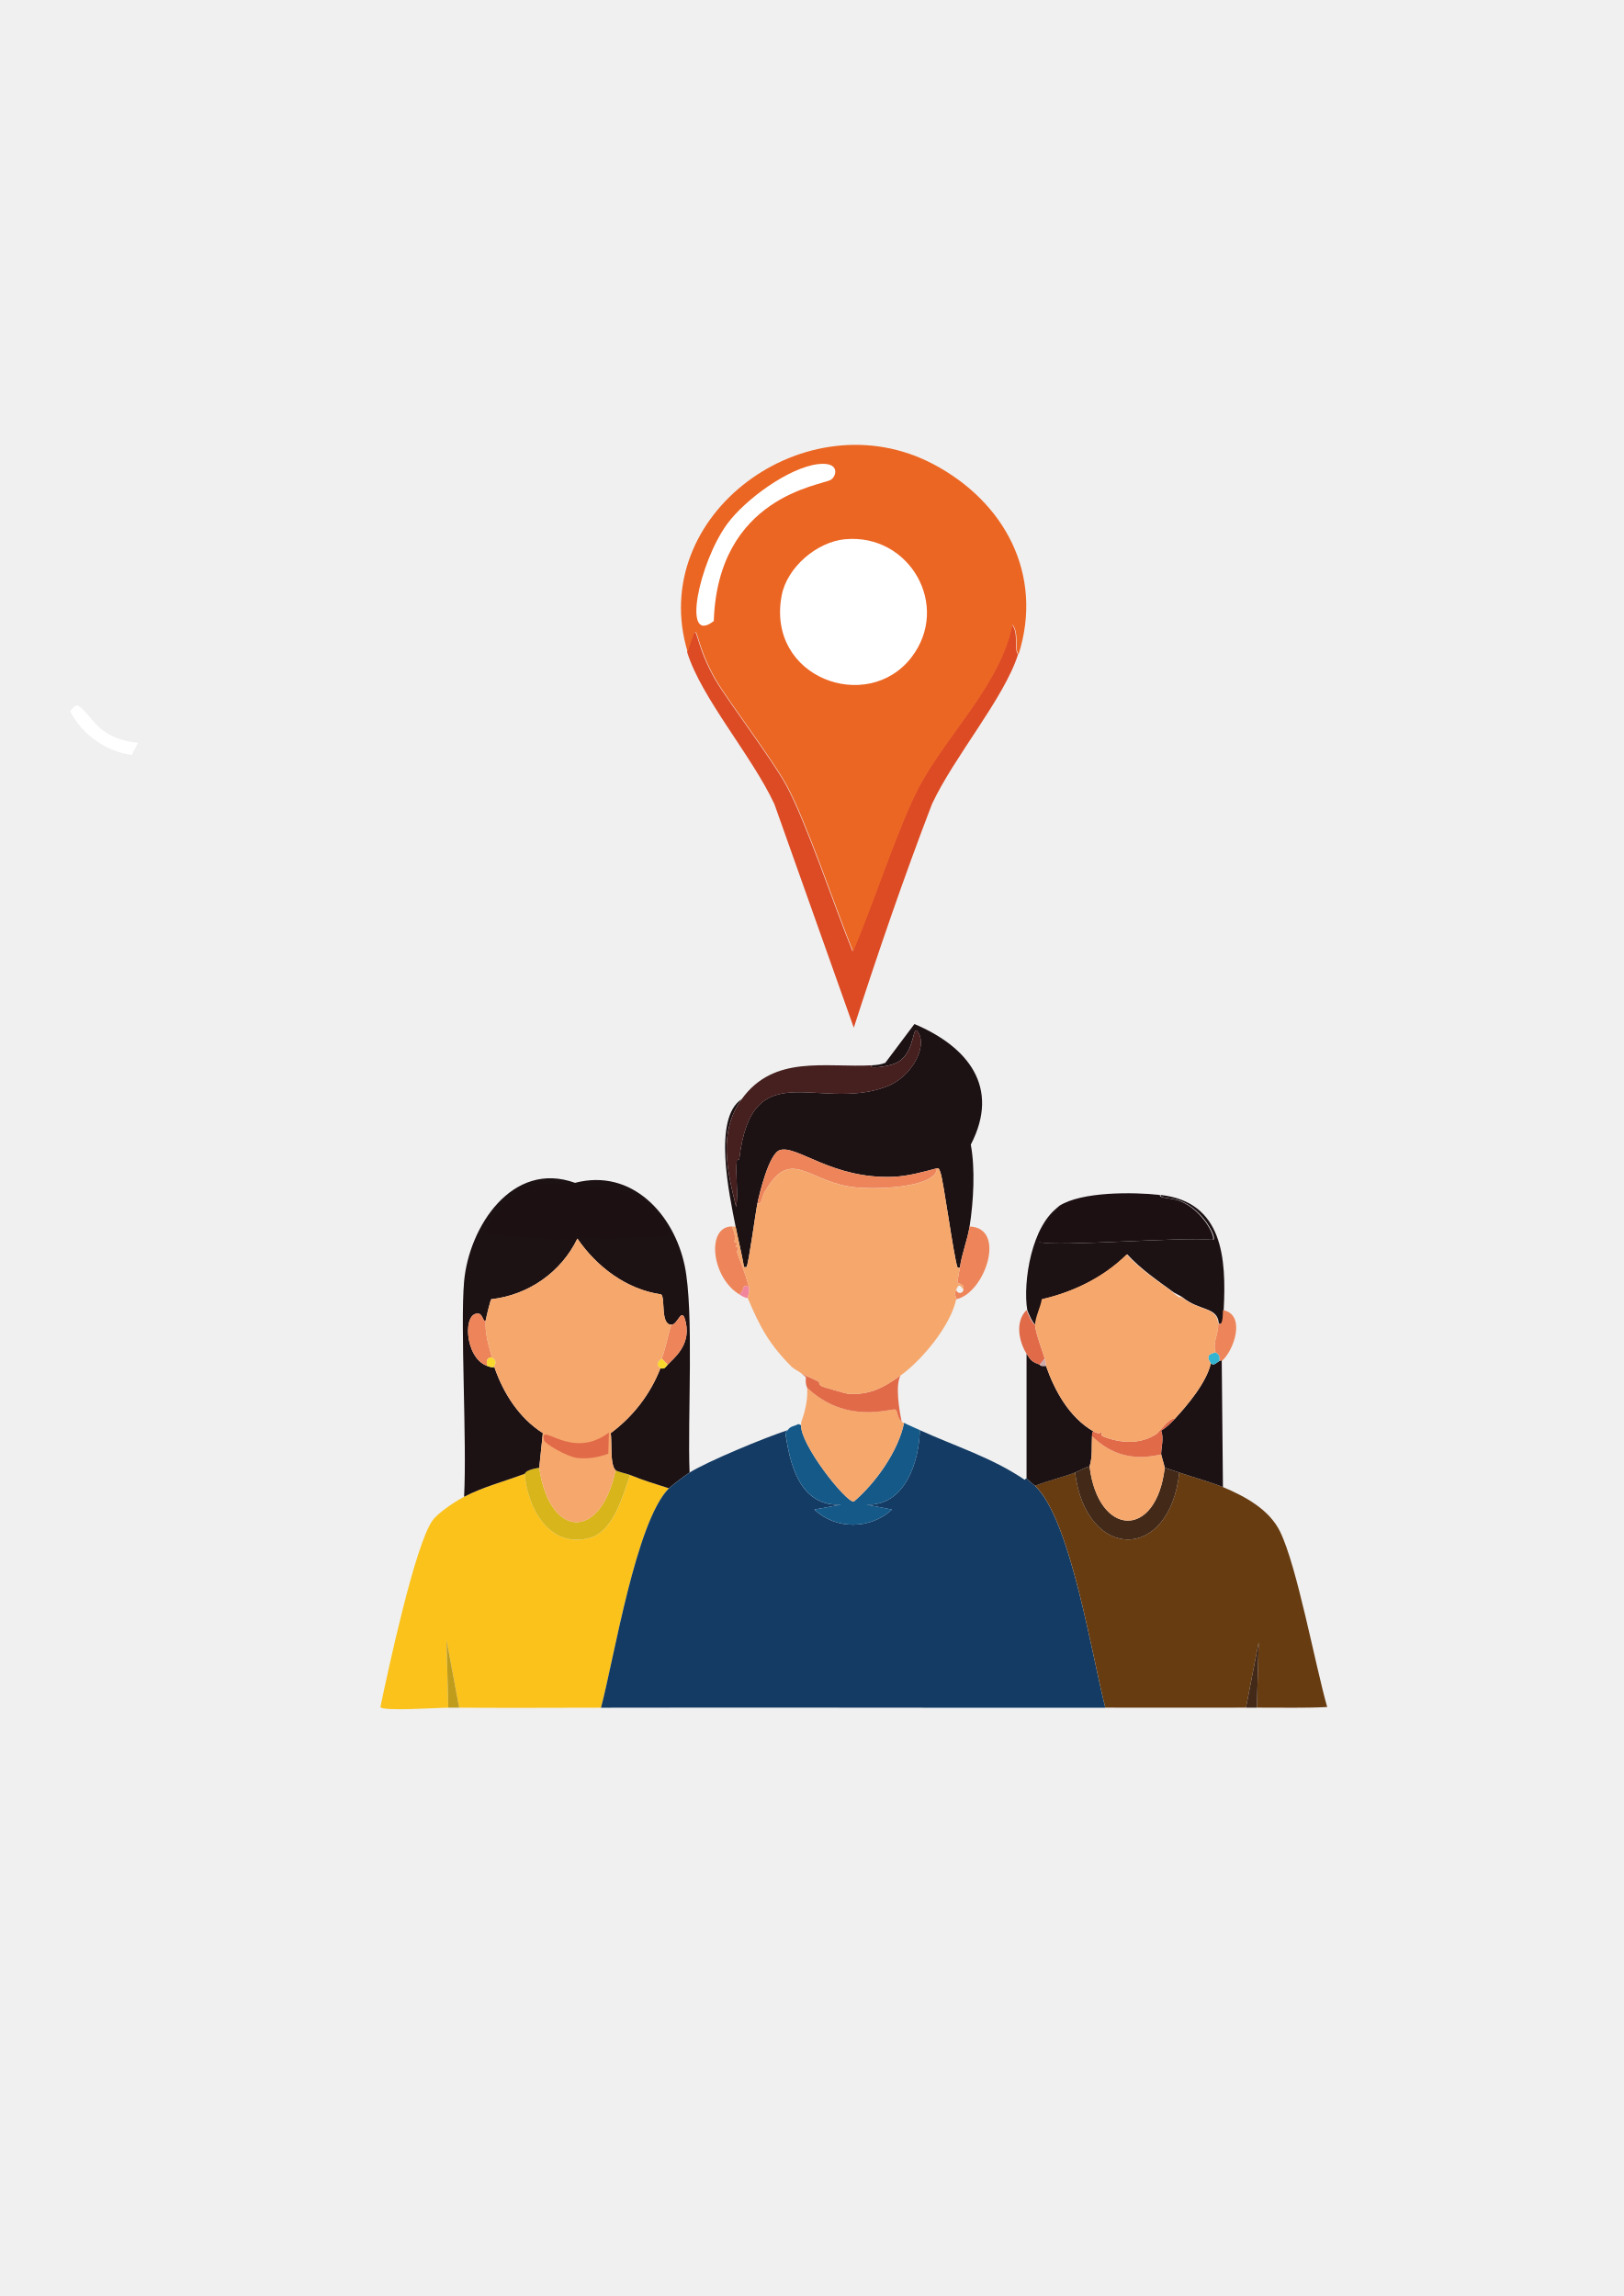
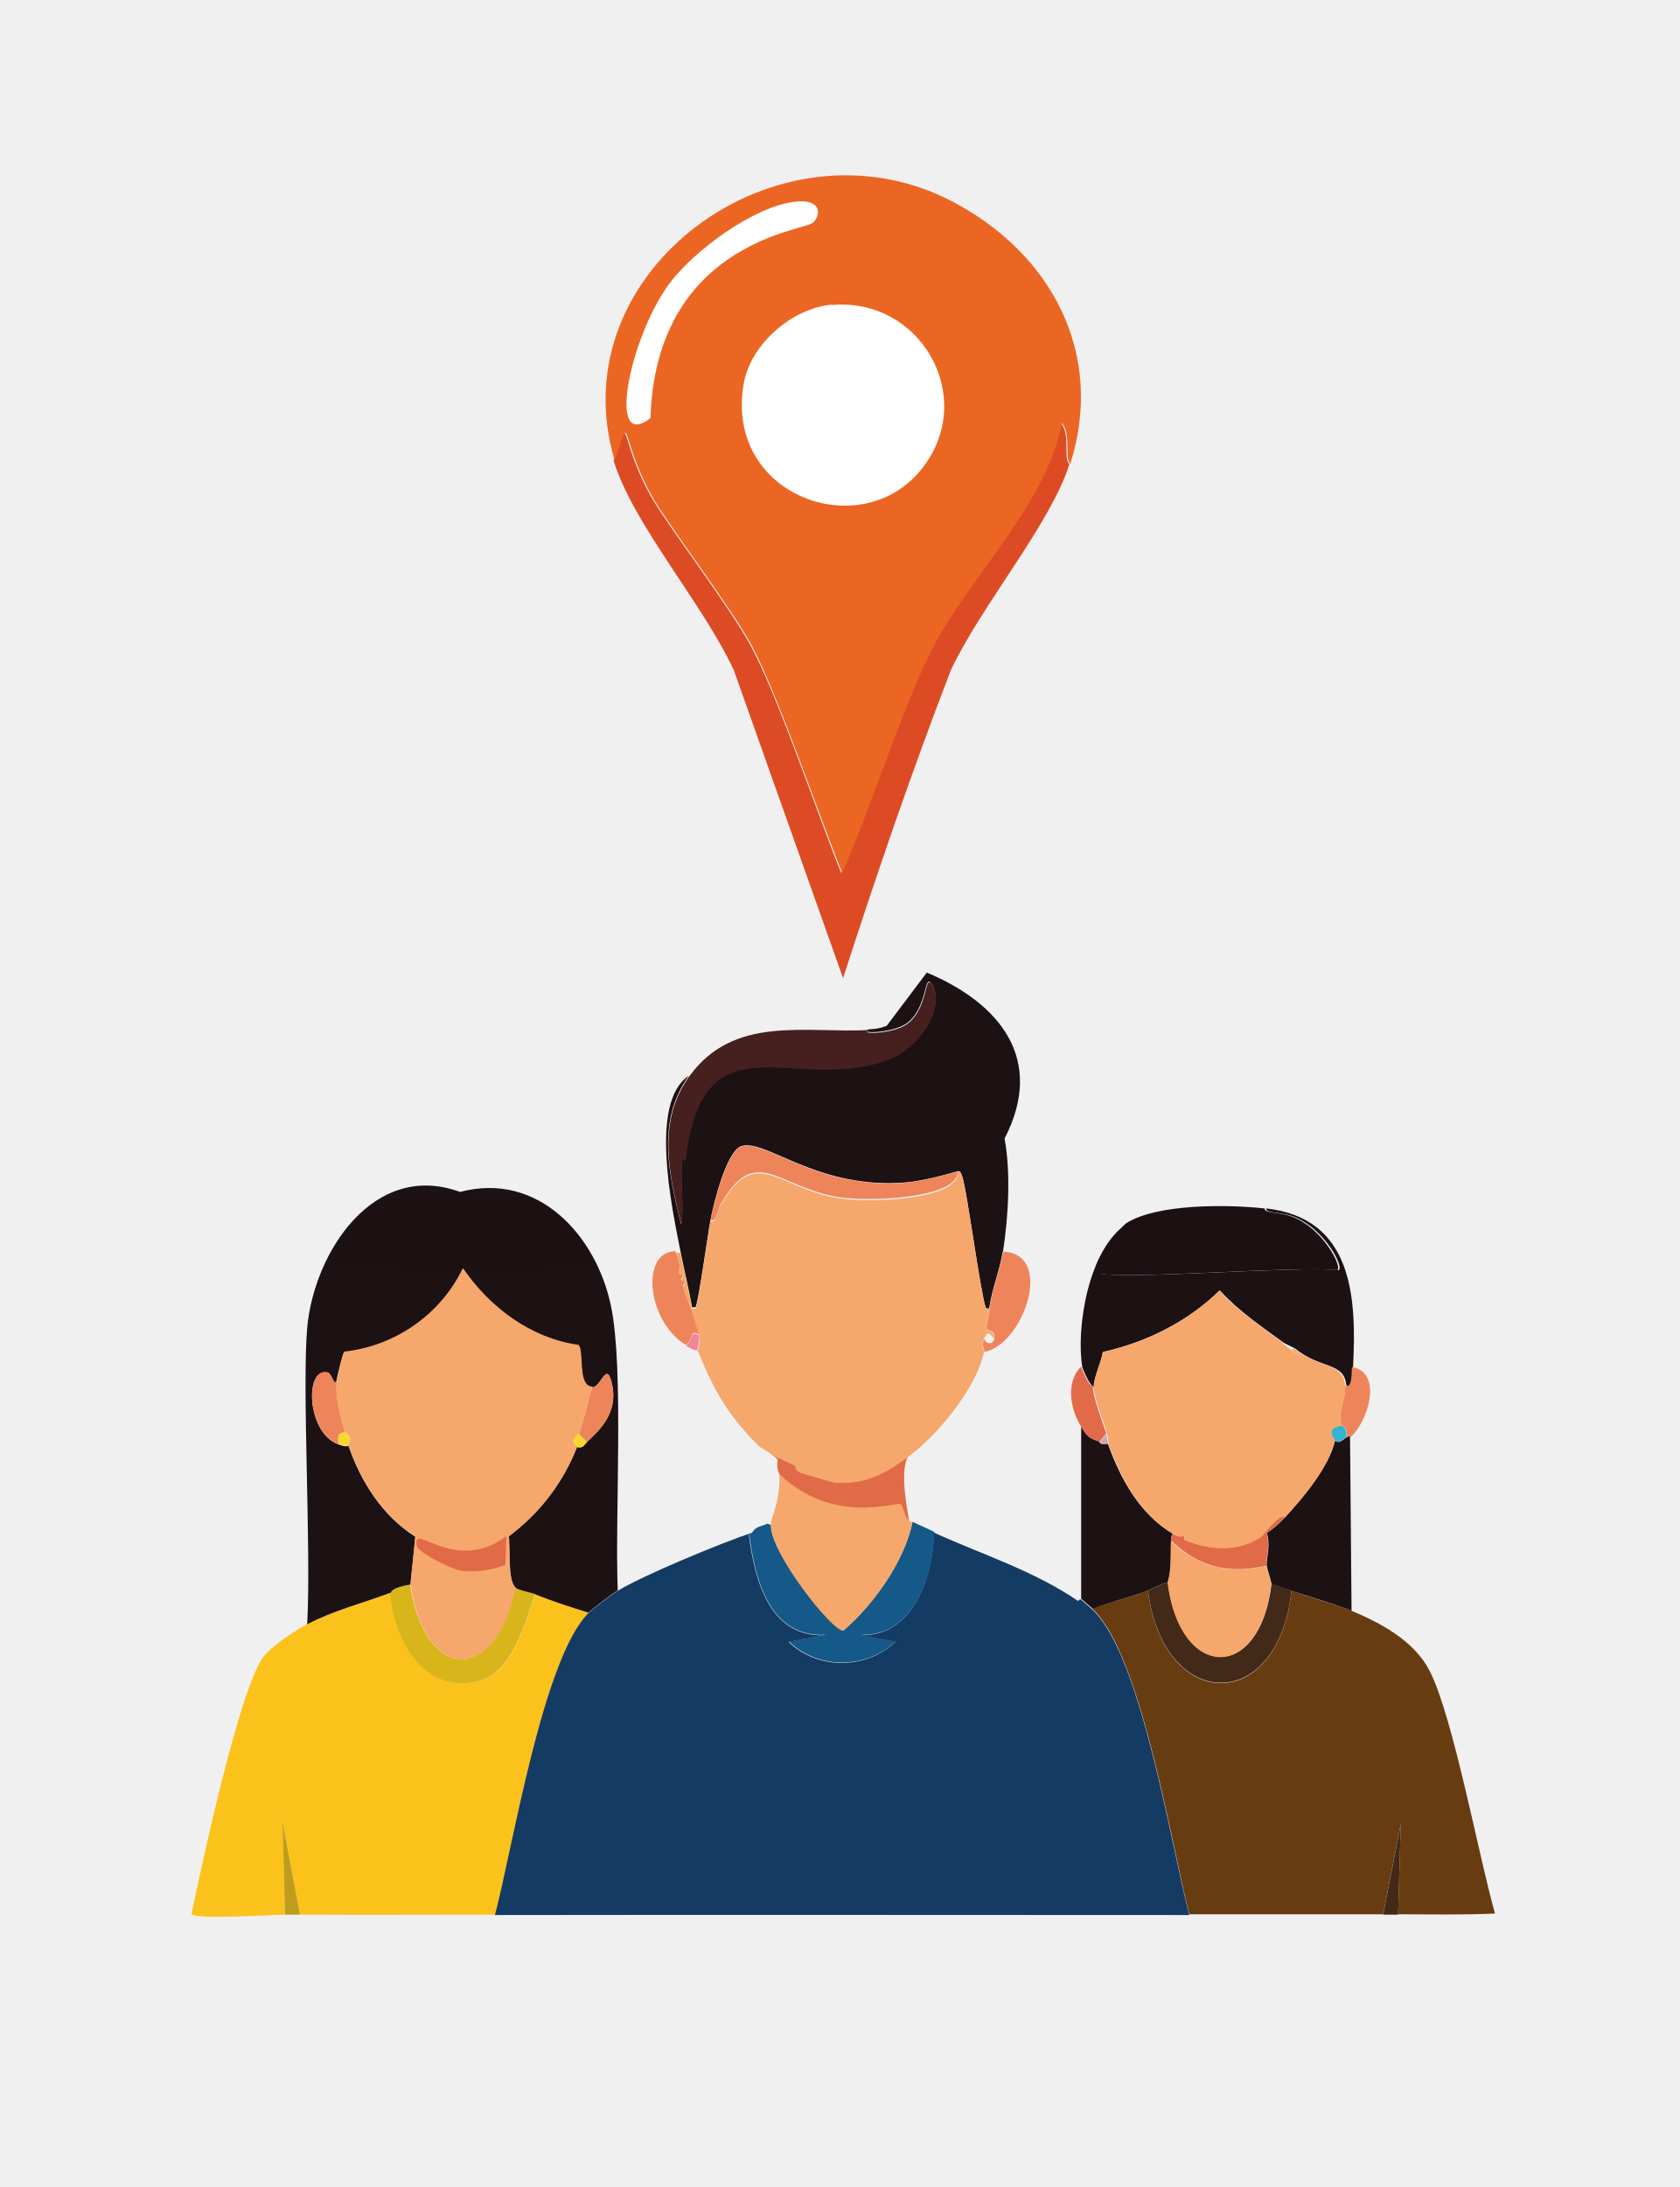
- <svg xmlns="http://www.w3.org/2000/svg" version="1.1" viewBox="0 0 595.28 841.89">
+ <svg xmlns="http://www.w3.org/2000/svg" version="1.1" viewBox="0 0 447.2 582.2">
  <defs>
    <style>
      .cls-1 {
+         fill: #cda9aa;
+       }
+ 
+       .cls-2 {
+         fill: #143b64;
+       }
+ 
+       .cls-3 {
+         fill: #fad4e1;
+       }
+ 
+       .cls-4 {
        fill: #155989;
      }

-       .cls-2 {
-         fill: #fad4e1;
-       }
- 
-       .cls-3 {
-         fill: #143b64;
-       }
- 
-       .cls-4 {
+       .cls-5 {
        fill: #dd4b25;
      }

-       .cls-5 {
+       .cls-6 {
        fill: #f8d82c;
-       }
- 
-       .cls-6 {
-         fill: #461f1f;
      }

      .cls-7 {
        fill: #ee855a;
      }

      .cls-8 {
-         fill: #33b5d2;
+         fill: #461f1f;
      }

      .cls-9 {
        fill: #1c1113;
      }

      .cls-10 {
+         fill: #1c1013;
+       }
+ 
+       .cls-11 {
        fill: #f6a76c;
      }

-       .cls-11 {
-         fill: #1c1013;
-       }
- 
      .cls-12 {
-         fill: #432918;
+         fill: #33b5d2;
      }

      .cls-13 {
        fill: #fbc21c;
      }

      .cls-14 {
+         fill: #432918;
+       }
+ 
+       .cls-15 {
        fill: #fff;
      }

-       .cls-15 {
+       .cls-16 {
        fill: #683c11;
-       }
- 
-       .cls-16 {
-         fill: #e16a49;
      }

      .cls-17 {
        fill: #d8b51a;
      }

      .cls-18 {
+         fill: #e16a49;
+       }
+ 
+       .cls-19 {
        fill: #ec6623;
      }

-       .cls-19 {
+       .cls-20 {
        fill: #f0859c;
-       }
- 
-       .cls-20 {
-         display: none;
      }

      .cls-21 {
        fill: #a297a7;
      }

      .cls-22 {
-         fill: #c09c1d;
+         display: none;
      }

      .cls-23 {
-         fill: #cda9aa;
+         fill: #c09c1d;
      }
    </style>
  </defs>
  <g>
    <g id="Lag_1">
-       <g id="Generativt_objekt">
-         <g id="Background" class="cls-20">
-           <rect class="cls-14" x="53.46" y="172.62" width="398.22" height="512" />
-           <path class="cls-21" d="M233.46,555.73c-.03.29.01.6,0,.89l-.89-.44s-.15-.61.89-.44Z" />
-         </g>
-         <g>
-           <g>
-             <path class="cls-4" d="M373.24,239.94c-5.07,16.05-23.43,37.45-31.56,54.89-10.38,27.03-19.76,54.44-28.67,82l-29.11-82c-8.25-17.72-26.96-39.13-32-55.78,4.74-14.18,1-6.15,10.22,10,4.18,7.32,20.91,29.3,26.22,39.11,7.28,13.44,17.68,44.64,24.22,60.67,7.15-16.29,16.99-47.02,24.67-61.11,10.33-18.95,29.46-37.11,33.78-58.67,2.56,3.06.63,9.28,2.22,10.89Z" />
-             <g>
-               <path class="cls-18" d="M373.43,239.94c-1.6-1.61.34-7.83-2.22-10.89-4.32,21.56-23.45,39.71-33.78,58.67-7.68,14.09-17.52,44.82-24.67,61.11-6.54-16.03-16.95-47.23-24.22-60.67-5.31-9.81-22.04-31.79-26.22-39.11-9.22-16.15-5.49-24.18-10.22-10-15.22-50.3,43.6-93.31,90-68.89,26.26,13.82,40.58,40.53,31.33,69.78Z" />
-               <path class="cls-14" d="M309.91,197.72c23.56-2.13,38.8,24.41,24.22,43.33-16.12,20.92-53.25,7.51-47.56-22.67,1.96-10.38,12.92-19.72,23.33-20.67Z" />
-               <path class="cls-14" d="M300.13,170.16c7.98-.85,6.57,4.56,4.44,5.78-3.73,2.14-41.35,6.12-42.89,51.78-11.83,9.25-5.46-21.35,4.89-35.56,6.46-8.87,22.67-20.84,33.56-22Z" />
-             </g>
+       <g id="Lag_1-2" data-name="Lag_1">
+         <g id="Generativt_objekt">
+           <g id="Background" class="cls-22">
+             <rect class="cls-15" x="-35" y="56.1" width="398.2" height="512" />
+             <path class="cls-21" d="M145,439.3c0,.3,0,.6,0,.9l-.9-.4s-.1-.6.9-.4h0Z" />
          </g>
          <g>
            <g>
-               <path class="cls-13" d="M192.35,540.39c1.05,12.47,8.88,27.49,23.78,23.56,8.84-2.33,12.25-15.69,14.89-23.11,4.64,1.91,9.45,3.38,14.22,4.89-12.07,12.17-20.05,62.11-24.89,80.44-17.34.04-34.65.11-52,0l-4.67-24.89.67,24.89c-3.26-.03-24.03,1.43-24.89-.22,2.82-13.53,12.7-59.53,19.11-68.44,2.05-2.85,8.35-6.99,11.56-8.67,6.87-3.6,15.07-5.72,22.22-8.44Z" />
-               <path class="cls-22" d="M168.35,626.16c-1.33,0-2.67.01-4,0l-.67-24.89,4.67,24.89Z" />
-               <path class="cls-17" d="M197.68,538.16c3.76,26.05,22.55,26.98,28,.89.73.64,4.11,1.27,5.33,1.78-2.64,7.42-6.05,20.78-14.89,23.11-14.9,3.93-22.72-11.08-23.78-23.56.29-.11-.14-1.32,5.33-2.22Z" />
+               <path class="cls-5" d="M284.8,123.5c-5.1,16.1-23.4,37.5-31.6,54.9-10.4,27-19.8,54.4-28.7,82l-29.1-82c-8.2-17.7-27-39.1-32-55.8,4.7-14.2,1-6.1,10.2,10,4.2,7.3,20.9,29.3,26.2,39.1,7.3,13.4,17.7,44.6,24.2,60.7,7.1-16.3,17-47,24.7-61.1,10.3-19,29.5-37.1,33.8-58.7,2.6,3.1.6,9.3,2.2,10.9h0Z" />
              <g>
-                 <path class="cls-9" d="M252.79,539.94c-1.26.79-6.59,4.8-7.56,5.78-4.78-1.51-9.59-2.98-14.22-4.89-1.23-.51-4.61-1.14-5.33-1.78-2.13-1.88-1.28-10.54-1.78-13.56,8.18-6.06,14.52-14.26,18.22-23.78,1.64.39,1.8-.4,2.67-1.33,2.07-2.23,8.46-6.96,6.67-15.33-1.46-6.8-2.85.82-5.33.67-4.13.11-2.11-9.99-3.78-11.11-12.68-1.81-23.57-10.1-30.67-20.44-5.94,12.3-17.94,20.7-31.56,22.22-.33.22-1.9,6.73-2,7.56-.71,1.65-1.15-1.94-2.44-2.22-6.17-1.35-5.49,16.17,2.89,19.11.96.34,1.59.67,2.67.44,3.3,9.62,9.08,18.68,17.78,24.22l-1.33,12.67c-5.47.9-5.04,2.11-5.33,2.22-7.16,2.72-15.35,4.84-22.22,8.44,1.08-20.36-1.43-62.6,0-78.89,1.77-20.08,17.68-44.57,40.67-36.22,20.84-5.45,36.3,11.57,40.22,30.44,3.46,16.7.99,55.94,1.78,75.78Z" />
-                 <path class="cls-11" d="M197.02,434.16c4.37-.68,29.82,1.47,34.22,3.11,6.02,2.25,12.13,9.79,14.44,15.78-10.26.94-20.59,1.07-30.89,1.11-.16,0-2.35-.88-3.11-.89-.68,0-1.24,1.33-1.33,1.33-10.74-.15-21.74-1.33-32.44-2.22-.93-1.01,8.22-16.52,19.11-18.22Z" />
-               </g>
-               <g>
-                 <path class="cls-7" d="M178.13,483.94c-.52,4.45.98,9.37,2.22,13.78-2.14.16-1.86,1.28-1.78,3.11-8.38-2.94-9.06-20.46-2.89-19.11,1.29.28,1.73,3.87,2.44,2.22Z" />
-                 <path class="cls-7" d="M244.79,500.39l-2.22-2.22c1.62-4.04,2.16-8.37,3.56-12.44,2.48.15,3.87-7.46,5.33-.67,1.8,8.37-4.6,13.11-6.67,15.33Z" />
-                 <path class="cls-5" d="M244.79,500.39c-.87.93-1.03,1.73-2.67,1.33-2.53-1.86.36-3.35.44-3.56l2.22,2.22Z" />
-                 <path class="cls-5" d="M180.35,497.72c.03.1.95.35,1.33,1.56.27.85-.67,1.35-.44,2-1.08.23-1.7-.11-2.67-.44-.08-1.83-.36-2.95,1.78-3.11Z" />
-                 <g>
-                   <path class="cls-10" d="M246.13,485.72c-1.39,4.08-1.94,8.41-3.56,12.44-.08.2-2.97,1.69-.44,3.56-3.71,9.51-10.04,17.72-18.22,23.78.5,3.02-.36,11.67,1.78,13.56-5.45,26.09-24.24,25.17-28-.89l1.33-12.67c-8.7-5.54-14.48-14.61-17.78-24.22-.22-.65.71-1.15.44-2-.38-1.2-1.31-1.46-1.33-1.56-1.24-4.41-2.75-9.33-2.22-13.78.1-.82,1.67-7.34,2-7.56,13.62-1.52,25.62-9.92,31.56-22.22,7.09,10.35,17.99,18.63,30.67,20.44,1.67,1.12-.35,11.22,3.78,11.11Z" />
-                   <path class="cls-16" d="M223.24,525.27l-.22,7.78c-3.74,1.3-7.11,1.97-11.33,1.56-3.62-.36-11.92-5.23-12.22-6.44-1.85-7.45,9.75,7.69,23.78-2.89Z" />
-                 </g>
+                 <path class="cls-19" d="M285,123.5c-1.6-1.6.3-7.8-2.2-10.9-4.3,21.6-23.5,39.7-33.8,58.7-7.7,14.1-17.5,44.8-24.7,61.1-6.5-16-17-47.2-24.2-60.7-5.3-9.8-22-31.8-26.2-39.1-9.2-16.1-5.5-24.2-10.2-10-15.2-50.3,43.6-93.3,90-68.9,26.3,13.8,40.6,40.5,31.3,69.8h0Z" />
+                 <path class="cls-15" d="M221.5,81.2c23.6-2.1,38.8,24.4,24.2,43.3-16.1,20.9-53.2,7.5-47.6-22.7,2-10.4,12.9-19.7,23.3-20.7h0Z" />
+                 <path class="cls-15" d="M211.7,53.7c8-.9,6.6,4.6,4.4,5.8-3.7,2.1-41.4,6.1-42.9,51.8-11.8,9.2-5.5-21.4,4.9-35.6,6.5-8.9,22.7-20.8,33.6-22Z" />
              </g>
            </g>
            <g>
              <g>
-                 <path class="cls-9" d="M355.46,449.72c-.8,5.1-2.86,9.95-3.56,15.11-.29,0-.77.13-.89-.22-1.38-3.89-5.12-31.74-6.22-34.67-.34-.91-.5-1.8-1.33-1.56-5.03,1.35-10.55,2.88-15.78,3.11-22.46,1-35.54-11.79-41.78-9.78-3.97,1.28-7.45,15.81-8.22,19.56-.72,3.49-3.19,22-4,23.33h-.89c-.89-5-2.12-9.91-3.11-14.89-2.33-11.7-8.4-39.74,2.22-46.67-8.61,11.97-5.42,25.97-2,39.56.83-5.6-.35-11.54.22-17.11.04-.35.85-.09.89-.44,4.63-39.02,28.55-17.46,53.56-26.44,9.41-3.38,15.3-14.3,12.22-19.78-2.44-4.34-.99,6.49-7.33,10.44-3.68,2.29-12.57,2.63-9.56,1.33,1.65-.09,3.13-.28,4.67-.89l10.67-14.22c19.54,8.24,31.62,23.1,20.67,44.22,1.67,8.96.99,20.9-.44,30Z" />
-                 <path class="cls-6" d="M271.91,403.05c11.88-16.51,30.76-11.48,48-12.44-3.02,1.29,5.88.96,9.56-1.33,6.35-3.95,4.89-14.78,7.33-10.44,3.08,5.48-2.81,16.4-12.22,19.78-25.01,8.98-48.93-12.58-53.56,26.44-.04.35-.85.09-.89.44-.57,5.57.6,11.52-.22,17.11-3.42-13.59-6.61-27.58,2-39.56Z" />
+                 <path class="cls-13" d="M103.9,423.9c1.1,12.5,8.9,27.5,23.8,23.6,8.8-2.3,12.2-15.7,14.9-23.1,4.6,1.9,9.4,3.4,14.2,4.9-12.1,12.2-20.1,62.1-24.9,80.4-17.3,0-34.6.1-52,0l-4.7-24.9.7,24.9c-3.3,0-24,1.4-24.9-.2,2.8-13.5,12.7-59.5,19.1-68.4,2.1-2.8,8.4-7,11.6-8.7,6.9-3.6,15.1-5.7,22.2-8.4h0Z" />
+                 <path class="cls-23" d="M79.9,509.7c-1.3,0-2.7,0-4,0l-.7-24.9,4.7,24.9Z" />
+                 <path class="cls-17" d="M109.2,421.7c3.8,26,22.6,27,28,.9.7.6,4.1,1.3,5.3,1.8-2.6,7.4-6.1,20.8-14.9,23.1-14.9,3.9-22.7-11.1-23.8-23.6.3-.1-.1-1.3,5.3-2.2h0Z" />
                <g>
-                   <path class="cls-3" d="M288.79,524.39c-.36.53-.41.37-.89.67,1.63,11.98,5.35,27.4,20.44,26.67l-9.78,1.78c7.83,7.46,20.57,7.36,28.44,0l-9.33-1.78c14.19.51,19.29-15.8,19.56-27.33,12.95,5.92,26.53,10.08,38.44,18.22.03.02.44-.61.67-.44.17.12,2.81,2.39,3.11,2.67,13,12.03,20.94,62.79,25.78,81.33-61.62.08-123.27-.14-184.89,0,4.84-18.33,12.82-68.28,24.89-80.44.97-.98,6.29-4.99,7.56-5.78,6.62-4.12,27.62-12.84,36-15.56Z" />
-                   <path class="cls-1" d="M337.24,524.39c-.27,11.53-5.37,27.84-19.56,27.33l9.33,1.78c-7.87,7.36-20.61,7.46-28.44,0l9.78-1.78c-15.09.73-18.81-14.69-20.44-26.67.48-.3.53-.14.89-.67,1.01-1.5,2.25-1.37,4-2.22l.89.44c-.31,7.11,16.47,28.36,19.33,28,8.06-6.87,16.3-18.48,18.44-28.89.87.54,4.37,2.03,5.78,2.67Z" />
+                   <path class="cls-9" d="M164.3,423.5c-1.3.8-6.6,4.8-7.6,5.8-4.8-1.5-9.6-3-14.2-4.9-1.2-.5-4.6-1.1-5.3-1.8-2.1-1.9-1.3-10.5-1.8-13.6,8.2-6.1,14.5-14.3,18.2-23.8,1.6.4,1.8-.4,2.7-1.3,2.1-2.2,8.5-7,6.7-15.3-1.5-6.8-2.9.8-5.3.7-4.1.1-2.1-10-3.8-11.1-12.7-1.8-23.6-10.1-30.7-20.4-5.9,12.3-17.9,20.7-31.6,22.2-.3.2-1.9,6.7-2,7.6-.7,1.6-1.1-1.9-2.4-2.2-6.2-1.4-5.5,16.2,2.9,19.1,1,.3,1.6.7,2.7.4,3.3,9.6,9.1,18.7,17.8,24.2l-1.3,12.7c-5.5.9-5,2.1-5.3,2.2-7.2,2.7-15.4,4.8-22.2,8.4,1.1-20.4-1.4-62.6,0-78.9,1.8-20.1,17.7-44.6,40.7-36.2,20.8-5.5,36.3,11.6,40.2,30.4,3.5,16.7,1,55.9,1.8,75.8h0Z" />
+                   <path class="cls-10" d="M108.6,317.7c4.4-.7,29.8,1.5,34.2,3.1,6,2.2,12.1,9.8,14.4,15.8-10.3.9-20.6,1.1-30.9,1.1-.2,0-2.4-.9-3.1-.9-.7,0-1.2,1.3-1.3,1.3-10.7-.1-21.7-1.3-32.4-2.2-.9-1,8.2-16.5,19.1-18.2h0Z" />
                </g>
                <g>
-                   <path class="cls-10" d="M330.57,521.27c.67.57.84.41.89.44-2.14,10.4-10.39,22.02-18.44,28.89-2.86.36-19.65-20.89-19.33-28,.01-.29-.03-.6,0-.89.06-.66,2.69-6.39,2.22-12.89,14.34,13.62,30.54,7.54,32.22,8,1.1.3.6,2.87,2.44,4.44Z" />
-                   <path class="cls-16" d="M330.13,504.39c-1.9,3.47-.54,12.31.44,16.89-1.84-1.58-1.35-4.14-2.44-4.44-1.68-.46-17.88,5.62-32.22-8-.01-.19-.75-1.21-.44-3.78-.49-.66-1.23-.98-1.78-1.56,1.98,1.17,4.45,2.06,6.44,3.11.4.21-.3,1.03,1.33,1.78.68.31,8.85,2.63,9.33,2.67,8.01.56,13.13-2.22,19.33-6.67Z" />
-                   <path class="cls-7" d="M350.57,476.39c.18-.86-1.03-1.42,0-3.56.26,1.69,2.46,1.7,2.67,0,.28-2.32-2.09-2.19-2.22-2.44-.13-.25.77-4.7.89-5.56.7-5.16,2.75-10.02,3.56-15.11,13.8.52,5.51,24.58-4.89,26.67Z" />
-                   <path class="cls-7" d="M268.35,449.72c1.85,4.39.82,5.27.89,5.56.09.37.8.08.89.44.24.99-.46,1.27-.44,1.33.09.37.79.08.89.44.26.96-.46,1.27-.44,1.33.71,2.53,2.76,6.84,4.44,13.11-2.89-1.56-1.33,1.41-3.56,2.67-10.26-6.24-12.18-24.89-2.67-24.89Z" />
-                   <path class="cls-19" d="M274.57,471.94c.44,1.64-.53,3.65-.44,4-1.07.02-2.25-.81-3.11-1.33,2.23-1.26.66-4.23,3.56-2.67Z" />
-                   <path class="cls-7" d="M343.46,428.39c.17,7.11-23.4,8.21-32.22,6.67-15.95-2.78-21.56-14.18-30.89,2-1.13,1.96-.91,4.76-2.67,4.22.77-3.75,4.26-18.27,8.22-19.56,6.23-2.01,19.32,10.78,41.78,9.78,5.23-.23,10.75-1.76,15.78-3.11Z" />
+                   <path class="cls-7" d="M89.7,367.5c-.5,4.5,1,9.4,2.2,13.8-2.1.2-1.9,1.3-1.8,3.1-8.4-2.9-9.1-20.5-2.9-19.1,1.3.3,1.7,3.9,2.4,2.2h0Z" />
+                   <path class="cls-7" d="M156.3,383.9l-2.2-2.2c1.6-4,2.2-8.4,3.6-12.4,2.5.1,3.9-7.5,5.3-.7,1.8,8.4-4.6,13.1-6.7,15.3h0Z" />
+                   <path class="cls-6" d="M156.3,383.9c-.9.9-1,1.7-2.7,1.3-2.5-1.9.4-3.4.4-3.6l2.2,2.2h0Z" />
+                   <path class="cls-6" d="M91.9,381.2c0,.1.9.4,1.3,1.6.3.9-.7,1.4-.4,2-1.1.2-1.7-.1-2.7-.4,0-1.8-.4-3,1.8-3.1h0Z" />
                  <g>
-                     <path class="cls-10" d="M343.46,428.39c.84-.25.99.64,1.33,1.56,1.1,2.93,4.84,30.77,6.22,34.67.12.35.6.22.89.22-.12.85-1.02,5.31-.89,5.56.13.25,2.5.13,2.22,2.44-1.44-1.84-1.69-2.02-2.67,0-1.03,2.14.18,2.7,0,3.56-2.03,9.64-12.46,22.27-20.44,28-6.2,4.45-11.32,7.23-19.33,6.67-.48-.03-8.65-2.35-9.33-2.67-1.64-.75-.93-1.56-1.33-1.78-1.99-1.06-4.46-1.94-6.44-3.11-.34-.36-2.79-1.68-3.33-2.22-8.21-8.18-11.76-14.65-16.22-25.33-.08-.35.89-2.36.44-4-1.69-6.27-3.73-10.58-4.44-13.11-.02-.07.7-.37.44-1.33-.1-.37-.8-.08-.89-.44-.02-.07.68-.34.44-1.33-.09-.37-.8-.08-.89-.44-.07-.28.96-1.16-.89-5.56h1.33c.99,4.98,2.22,9.89,3.11,14.89h.89c.81-1.33,3.28-19.84,4-23.33,1.76.53,1.53-2.26,2.67-4.22,9.33-16.18,14.93-4.78,30.89-2,8.82,1.54,32.4.45,32.22-6.67Z" />
-                     <path class="cls-2" d="M350.57,472.83" />
+                     <path class="cls-11" d="M157.7,369.2c-1.4,4.1-1.9,8.4-3.6,12.4,0,.2-3,1.7-.4,3.6-3.7,9.5-10,17.7-18.2,23.8.5,3-.4,11.7,1.8,13.6-5.4,26.1-24.2,25.2-28-.9l1.3-12.7c-8.7-5.5-14.5-14.6-17.8-24.2-.2-.6.7-1.1.4-2-.4-1.2-1.3-1.5-1.3-1.6-1.2-4.4-2.8-9.3-2.2-13.8.1-.8,1.7-7.3,2-7.6,13.6-1.5,25.6-9.9,31.6-22.2,7.1,10.4,18,18.6,30.7,20.4,1.7,1.1-.4,11.2,3.8,11.1h0Z" />
+                     <path class="cls-18" d="M134.8,408.8l-.2,7.8c-3.7,1.3-7.1,2-11.3,1.6-3.6-.4-11.9-5.2-12.2-6.4-1.9-7.5,9.8,7.7,23.8-2.9h0Z" />
                  </g>
                </g>
              </g>
              <g>
-                 <path class="cls-15" d="M394.13,539.94c4.1,32.55,34.67,32.95,38.22,0,4.66,1.58,12.43,3.83,16,5.33,8.11,3.41,16.92,8.19,20.89,16.22,6.28,12.71,12.89,48.91,17.33,64.44-8.58.44-17.19.18-25.78.22l.67-24-4.67,24c-17.18.07-34.38-.02-51.56,0-4.84-18.54-12.77-69.3-25.78-81.33,4.77-1.94,9.87-3.04,14.67-4.89Z" />
-                 <path class="cls-9" d="M430.38,473.94c-5.95-4.38-12.1-8.51-17.11-14-8.57,8.44-19.48,13.75-31.11,16.44-.4,2.8-2.46,6.74-2.44,9.33-.99-.04-3.06-5.03-3.11-5.33-1.67-10.12,1.54-31.51,12-38.22-1.81,1.55-10.81,12.53-7.33,13.33,7.44,1.72,51.6-2.04,63.56-.89,1.36-.79-3.68-10.98-12-14.22-3.3-1.29-7.68-.91-7.33-2.22,22.89,2.56,24.12,23.27,23.11,42.22-.09,1.76.04,6.12-1.78,4.89-.54-6.3-7-4.33-13.56-9.78" />
-                 <path class="cls-11" d="M425.24,438.16c-.35,1.31,4.03.94,7.33,2.22,8.32,3.24,13.36,13.44,12,14.22-11.96-1.15-56.11,2.61-63.56.89-3.48-.8,5.53-11.78,7.33-13.33,8.19-5.26,27.13-5.09,36.89-4Z" />
-                 <path class="cls-9" d="M381.24,500.39c.11.04-.24.68,2.22.44,3.29,9.32,8.52,18.81,17.33,24-.49.67-.4,1.03-.44,1.78-.21,3.71.24,7.47-.89,11.11-1.9.38-3.57,1.54-5.33,2.22-4.79,1.85-9.9,2.95-14.67,4.89-.3-.28-2.94-2.55-3.11-2.67v-45.78c1.62,2.57,2.01,2.99,4.89,4Z" />
-                 <path class="cls-9" d="M447.91,499.05l.44,46.22c-3.57-1.5-11.34-3.76-16-5.33-1.77-.6-3.57-1.15-5.33-1.78-.21-1.07-1.33-4.64-1.33-4.89-.02-2.51,1.11-5.93,0-8.67,1.95-1.26,3.32-2.53,4.89-4.22,4.8-5.18,11.72-13.41,13.33-20.44,1.16,1,2.11-.34,3.11-.89,1.06-.58.85.03.89,0Z" />
-                 <path class="cls-12" d="M460.79,626.16c-1.33,0-2.67,0-4,0l4.67-24-.67,24Z" />
-                 <path class="cls-12" d="M399.46,537.72c3.15,25.91,24.48,26.9,27.56.44,1.76.63,3.57,1.18,5.33,1.78-3.55,32.95-34.13,32.55-38.22,0,1.76-.68,3.43-1.84,5.33-2.22Z" />
                <g>
-                   <path class="cls-16" d="M379.46,485.72c.02,2.5,2.63,9.46,3.56,12.44l-1.78,2.22c-2.87-1.01-3.27-1.43-4.89-4-2.88-4.57-4.24-11.88,0-16,.05.3,2.12,5.29,3.11,5.33Z" />
-                   <path class="cls-7" d="M447.91,499.05s.18-.58-.89,0c.51-2.58-1.27-2.94-1.33-3.11-1.37-3.53,1.21-6.91.89-10.67,1.82,1.23,1.68-3.13,1.78-4.89,8.63,1.63,4,14.97-.44,18.67Z" />
-                   <path class="cls-10" d="M425.68,533.27c0,.25,1.12,3.82,1.33,4.89-3.07,26.46-24.4,25.46-27.56-.44,1.13-3.64.68-7.4.89-11.11,7.24,7.03,15.43,9,25.33,6.67Z" />
-                   <path class="cls-16" d="M430.57,520.39c-1.57,1.69-2.94,2.96-4.89,4.22,1.11,2.73-.02,6.15,0,8.67-9.91,2.34-18.1.36-25.33-6.67.04-.75-.05-1.1.44-1.78,2.2,1.29,2.76.38,2.89.44.46.21-.01,1.15.44,1.33,6.52,2.63,13.83,3.23,20-.89.57-.38,5.09-6.5,6.44-5.33Z" />
-                   <path class="cls-23" d="M383.02,498.16c.44,1.41.4,2.54.44,2.67-2.47.23-2.12-.41-2.22-.44l1.78-2.22Z" />
-                   <path class="cls-8" d="M445.68,495.94c.07.17,1.84.54,1.33,3.11-1.01.55-1.95,1.89-3.11.89.06-.28-3-3.3,1.78-4Z" />
-                   <path class="cls-10" d="M429.91,477.27c2.99.06,8.92,3.66,2.44-1.56l.67-.22c6.56,5.45,13.02,3.48,13.56,9.78.32,3.76-2.26,7.14-.89,10.67-4.78.7-1.71,3.72-1.78,4-1.61,7.03-8.53,15.26-13.33,20.44-1.36-1.16-5.88,4.95-6.44,5.33-6.17,4.12-13.48,3.52-20,.89-.46-.18.01-1.12-.44-1.33-.13-.06-.69.85-2.89-.44-8.81-5.19-14.04-14.68-17.33-24-.05-.13,0-1.26-.44-2.67-.93-2.98-3.54-9.94-3.56-12.44-.02-2.59,2.05-6.53,2.44-9.33,11.63-2.7,22.54-8.01,31.11-16.44,5.02,5.49,11.16,9.62,17.11,14-2-.17-9.67-.64-8.89,2.67" />
+                   <path class="cls-9" d="M267,333.2c-.8,5.1-2.9,10-3.6,15.1-.3,0-.8.1-.9-.2-1.4-3.9-5.1-31.7-6.2-34.7-.3-.9-.5-1.8-1.3-1.6-5,1.4-10.5,2.9-15.8,3.1-22.5,1-35.5-11.8-41.8-9.8-4,1.3-7.5,15.8-8.2,19.6-.7,3.5-3.2,22-4,23.3h-.9c-.9-5-2.1-9.9-3.1-14.9-2.3-11.7-8.4-39.7,2.2-46.7-8.6,12-5.4,26-2,39.6.8-5.6-.4-11.5.2-17.1,0-.4.9,0,.9-.4,4.6-39,28.5-17.5,53.6-26.4,9.4-3.4,15.3-14.3,12.2-19.8-2.4-4.3-1,6.5-7.3,10.4-3.7,2.3-12.6,2.6-9.6,1.3,1.6,0,3.1-.3,4.7-.9l10.7-14.2c19.5,8.2,31.6,23.1,20.7,44.2,1.7,9,1,20.9-.4,30h0Z" />
+                   <path class="cls-8" d="M183.5,286.6c11.9-16.5,30.8-11.5,48-12.4-3,1.3,5.9,1,9.6-1.3,6.4-4,4.9-14.8,7.3-10.4,3.1,5.5-2.8,16.4-12.2,19.8-25,9-48.9-12.6-53.6,26.4,0,.4-.9,0-.9.4-.6,5.6.6,11.5-.2,17.1-3.4-13.6-6.6-27.6,2-39.6h0Z" />
+                   <g>
+                     <path class="cls-2" d="M200.3,407.9c-.4.5-.4.4-.9.7,1.6,12,5.4,27.4,20.4,26.7l-9.8,1.8c7.8,7.5,20.6,7.4,28.4,0l-9.3-1.8c14.2.5,19.3-15.8,19.6-27.3,13,5.9,26.5,10.1,38.4,18.2,0,0,.4-.6.7-.4.2.1,2.8,2.4,3.1,2.7,13,12,20.9,62.8,25.8,81.3-61.6,0-123.3-.1-184.9,0,4.8-18.3,12.8-68.3,24.9-80.4,1-1,6.3-5,7.6-5.8,6.6-4.1,27.6-12.8,36-15.6h0Z" />
+                     <path class="cls-4" d="M248.8,407.9c-.3,11.5-5.4,27.8-19.6,27.3l9.3,1.8c-7.9,7.4-20.6,7.5-28.4,0l9.8-1.8c-15.1.7-18.8-14.7-20.4-26.7.5-.3.5-.1.9-.7,1-1.5,2.2-1.4,4-2.2l.9.4c-.3,7.1,16.5,28.4,19.3,28,8.1-6.9,16.3-18.5,18.4-28.9.9.5,4.4,2,5.8,2.7h0Z" />
+                   </g>
+                   <g>
+                     <path class="cls-11" d="M242.1,404.8c.7.6.8.4.9.4-2.1,10.4-10.4,22-18.4,28.9-2.9.4-19.6-20.9-19.3-28,0-.3,0-.6,0-.9,0-.7,2.7-6.4,2.2-12.9,14.3,13.6,30.5,7.5,32.2,8,1.1.3.6,2.9,2.4,4.4h0Z" />
+                     <path class="cls-18" d="M241.7,387.9c-1.9,3.5-.5,12.3.4,16.9-1.8-1.6-1.4-4.1-2.4-4.4-1.7-.5-17.9,5.6-32.2-8,0-.2-.8-1.2-.4-3.8-.5-.7-1.2-1-1.8-1.6,2,1.2,4.5,2.1,6.4,3.1.4.2-.3,1,1.3,1.8.7.3,8.9,2.6,9.3,2.7,8,.6,13.1-2.2,19.3-6.7h0Z" />
+                     <path class="cls-7" d="M262.1,359.9c.2-.9-1-1.4,0-3.6.3,1.7,2.5,1.7,2.7,0,.3-2.3-2.1-2.2-2.2-2.4s.8-4.7.9-5.6c.7-5.2,2.8-10,3.6-15.1,13.8.5,5.5,24.6-4.9,26.7h0Z" />
+                     <path class="cls-7" d="M179.9,333.2c1.9,4.4.8,5.3.9,5.6,0,.4.8,0,.9.4.2,1-.5,1.3-.4,1.3,0,.4.8,0,.9.4.3,1-.5,1.3-.4,1.3.7,2.5,2.8,6.8,4.4,13.1-2.9-1.6-1.3,1.4-3.6,2.7-10.3-6.2-12.2-24.9-2.7-24.9h0Z" />
+                     <path class="cls-20" d="M186.1,355.5c.4,1.6-.5,3.6-.4,4-1.1,0-2.2-.8-3.1-1.3,2.2-1.3.7-4.2,3.6-2.7h0Z" />
+                     <path class="cls-7" d="M255,311.9c.2,7.1-23.4,8.2-32.2,6.7-16-2.8-21.6-14.2-30.9,2-1.1,2-.9,4.8-2.7,4.2.8-3.8,4.3-18.3,8.2-19.6,6.2-2,19.3,10.8,41.8,9.8,5.2-.2,10.8-1.8,15.8-3.1h0Z" />
+                     <g>
+                       <path class="cls-11" d="M255,311.9c.8-.2,1,.6,1.3,1.6,1.1,2.9,4.8,30.8,6.2,34.7.1.4.6.2.9.2-.1.9-1,5.3-.9,5.6.1.2,2.5.1,2.2,2.4-1.4-1.8-1.7-2-2.7,0-1,2.1.2,2.7,0,3.6-2,9.6-12.5,22.3-20.4,28-6.2,4.5-11.3,7.2-19.3,6.7-.5,0-8.6-2.4-9.3-2.7-1.6-.8-.9-1.6-1.3-1.8-2-1.1-4.5-1.9-6.4-3.1-.3-.4-2.8-1.7-3.3-2.2-8.2-8.2-11.8-14.6-16.2-25.3,0-.4.9-2.4.4-4-1.7-6.3-3.7-10.6-4.4-13.1,0,0,.7-.4.4-1.3-.1-.4-.8,0-.9-.4,0,0,.7-.3.4-1.3,0-.4-.8,0-.9-.4,0-.3,1-1.2-.9-5.6h1.3c1,5,2.2,9.9,3.1,14.9h.9c.8-1.3,3.3-19.8,4-23.3,1.8.5,1.5-2.3,2.7-4.2,9.3-16.2,14.9-4.8,30.9-2,8.8,1.5,32.4.5,32.2-6.7h0Z" />
+                       <path class="cls-3" d="M262.1,356.4" />
+                     </g>
+                   </g>
+                 </g>
+                 <g>
+                   <path class="cls-16" d="M305.7,423.5c4.1,32.5,34.7,33,38.2,0,4.7,1.6,12.4,3.8,16,5.3,8.1,3.4,16.9,8.2,20.9,16.2,6.3,12.7,12.9,48.9,17.3,64.4-8.6.4-17.2.2-25.8.2l.7-24-4.7,24c-17.2,0-34.4,0-51.6,0-4.8-18.5-12.8-69.3-25.8-81.3,4.8-1.9,9.9-3,14.7-4.9h0Z" />
+                   <path class="cls-9" d="M341.9,357.5c-6-4.4-12.1-8.5-17.1-14-8.6,8.4-19.5,13.8-31.1,16.4-.4,2.8-2.5,6.7-2.4,9.3-1,0-3.1-5-3.1-5.3-1.7-10.1,1.5-31.5,12-38.2-1.8,1.5-10.8,12.5-7.3,13.3,7.4,1.7,51.6-2,63.6-.9,1.4-.8-3.7-11-12-14.2-3.3-1.3-7.7-.9-7.3-2.2,22.9,2.6,24.1,23.3,23.1,42.2,0,1.8,0,6.1-1.8,4.9-.5-6.3-7-4.3-13.6-9.8" />
+                   <path class="cls-10" d="M336.8,321.7c-.4,1.3,4,.9,7.3,2.2,8.3,3.2,13.4,13.4,12,14.2-12-1.1-56.1,2.6-63.6.9-3.5-.8,5.5-11.8,7.3-13.3,8.2-5.3,27.1-5.1,36.9-4h0Z" />
+                   <path class="cls-9" d="M292.8,383.9c.1,0-.2.7,2.2.4,3.3,9.3,8.5,18.8,17.3,24-.5.7-.4,1-.4,1.8-.2,3.7.2,7.5-.9,11.1-1.9.4-3.6,1.5-5.3,2.2-4.8,1.8-9.9,3-14.7,4.9-.3-.3-2.9-2.5-3.1-2.7v-45.8c1.6,2.6,2,3,4.9,4h0Z" />
+                   <path class="cls-9" d="M359.5,382.6l.4,46.2c-3.6-1.5-11.3-3.8-16-5.3-1.8-.6-3.6-1.2-5.3-1.8-.2-1.1-1.3-4.6-1.3-4.9,0-2.5,1.1-5.9,0-8.7,2-1.3,3.3-2.5,4.9-4.2,4.8-5.2,11.7-13.4,13.3-20.4,1.2,1,2.1-.3,3.1-.9,1.1-.6.9,0,.9,0h0Z" />
+                   <path class="cls-14" d="M372.3,509.7h-4l4.7-24-.7,24Z" />
+                   <path class="cls-14" d="M311,421.2c3.1,25.9,24.5,26.9,27.6.4,1.8.6,3.6,1.2,5.3,1.8-3.5,33-34.1,32.5-38.2,0,1.8-.7,3.4-1.8,5.3-2.2h0Z" />
+                   <g>
+                     <path class="cls-18" d="M291,369.2c0,2.5,2.6,9.5,3.6,12.4l-1.8,2.2c-2.9-1-3.3-1.4-4.9-4-2.9-4.6-4.2-11.9,0-16,0,.3,2.1,5.3,3.1,5.3h0Z" />
+                     <path class="cls-7" d="M359.5,382.6s.2-.6-.9,0c.5-2.6-1.3-2.9-1.3-3.1-1.4-3.5,1.2-6.9.9-10.7,1.8,1.2,1.7-3.1,1.8-4.9,8.6,1.6,4,15-.4,18.7h0Z" />
+                     <path class="cls-11" d="M337.2,416.8c0,.2,1.1,3.8,1.3,4.9-3.1,26.5-24.4,25.5-27.6-.4,1.1-3.6.7-7.4.9-11.1,7.2,7,15.4,9,25.3,6.7h0Z" />
+                     <path class="cls-18" d="M342.1,403.9c-1.6,1.7-2.9,3-4.9,4.2,1.1,2.7,0,6.2,0,8.7-9.9,2.3-18.1.4-25.3-6.7,0-.8,0-1.1.4-1.8,2.2,1.3,2.8.4,2.9.4.5.2,0,1.2.4,1.3,6.5,2.6,13.8,3.2,20-.9.6-.4,5.1-6.5,6.4-5.3h0Z" />
+                     <path class="cls-1" d="M294.6,381.7c.4,1.4.4,2.5.4,2.7-2.5.2-2.1-.4-2.2-.4l1.8-2.2h0Z" />
+                     <path class="cls-12" d="M357.2,379.5c0,.2,1.8.5,1.3,3.1-1,.5-2,1.9-3.1.9,0-.3-3-3.3,1.8-4Z" />
+                     <path class="cls-11" d="M341.5,360.8c3,0,8.9,3.7,2.4-1.6l.7-.2c6.6,5.5,13,3.5,13.6,9.8.3,3.8-2.3,7.1-.9,10.7-4.8.7-1.7,3.7-1.8,4-1.6,7-8.5,15.3-13.3,20.4-1.4-1.2-5.9,5-6.4,5.3-6.2,4.1-13.5,3.5-20,.9-.5-.2,0-1.1-.4-1.3-.1,0-.7.8-2.9-.4-8.8-5.2-14-14.7-17.3-24,0-.1,0-1.3-.4-2.7-.9-3-3.5-9.9-3.6-12.4,0-2.6,2-6.5,2.4-9.3,11.6-2.7,22.5-8,31.1-16.4,5,5.5,11.2,9.6,17.1,14-2-.2-9.7-.6-8.9,2.7" />
+                   </g>
                </g>
              </g>
            </g>
          </g>
        </g>
+         <g id="Generativt_objekt-2">
+           <g id="Background-2" class="cls-22">
+             <rect class="cls-15" x="-153" y="-253" width="398.2" height="512" />
+           </g>
+           <path class="cls-15" d="M-57.8,143.9c3.8,3.5,6.3,10.6,20,12-.7,1.4-1.7,3-2.2,4.4-9.6-1.3-18.2-7.4-22.7-16,2.4-3.4,3.2-2,4.9-.4Z" />
+         </g>
+         <rect class="cls-11" x="335.6" y="354.2" width="7.7" height="13.2" transform="translate(-152.7 417.4) rotate(-53.3)" />
      </g>
-       <g id="Generativt_objekt-2" data-name="Generativt_objekt">
-         <g id="Background-2" data-name="Background" class="cls-20">
-           <rect class="cls-14" x="-64.5" y="-136.5" width="398.22" height="512" />
-         </g>
-         <path class="cls-14" d="M30.61,260.39c3.81,3.48,6.34,10.58,20,12-.68,1.39-1.73,3.02-2.22,4.44-9.58-1.29-18.25-7.44-22.67-16,2.43-3.43,3.17-2.02,4.89-.44Z" />
-       </g>
-       <rect class="cls-10" x="424.07" y="470.66" width="7.7" height="13.2" transform="translate(-210.46 535.24) rotate(-53.31)" />
    </g>
  </g>
</svg>
